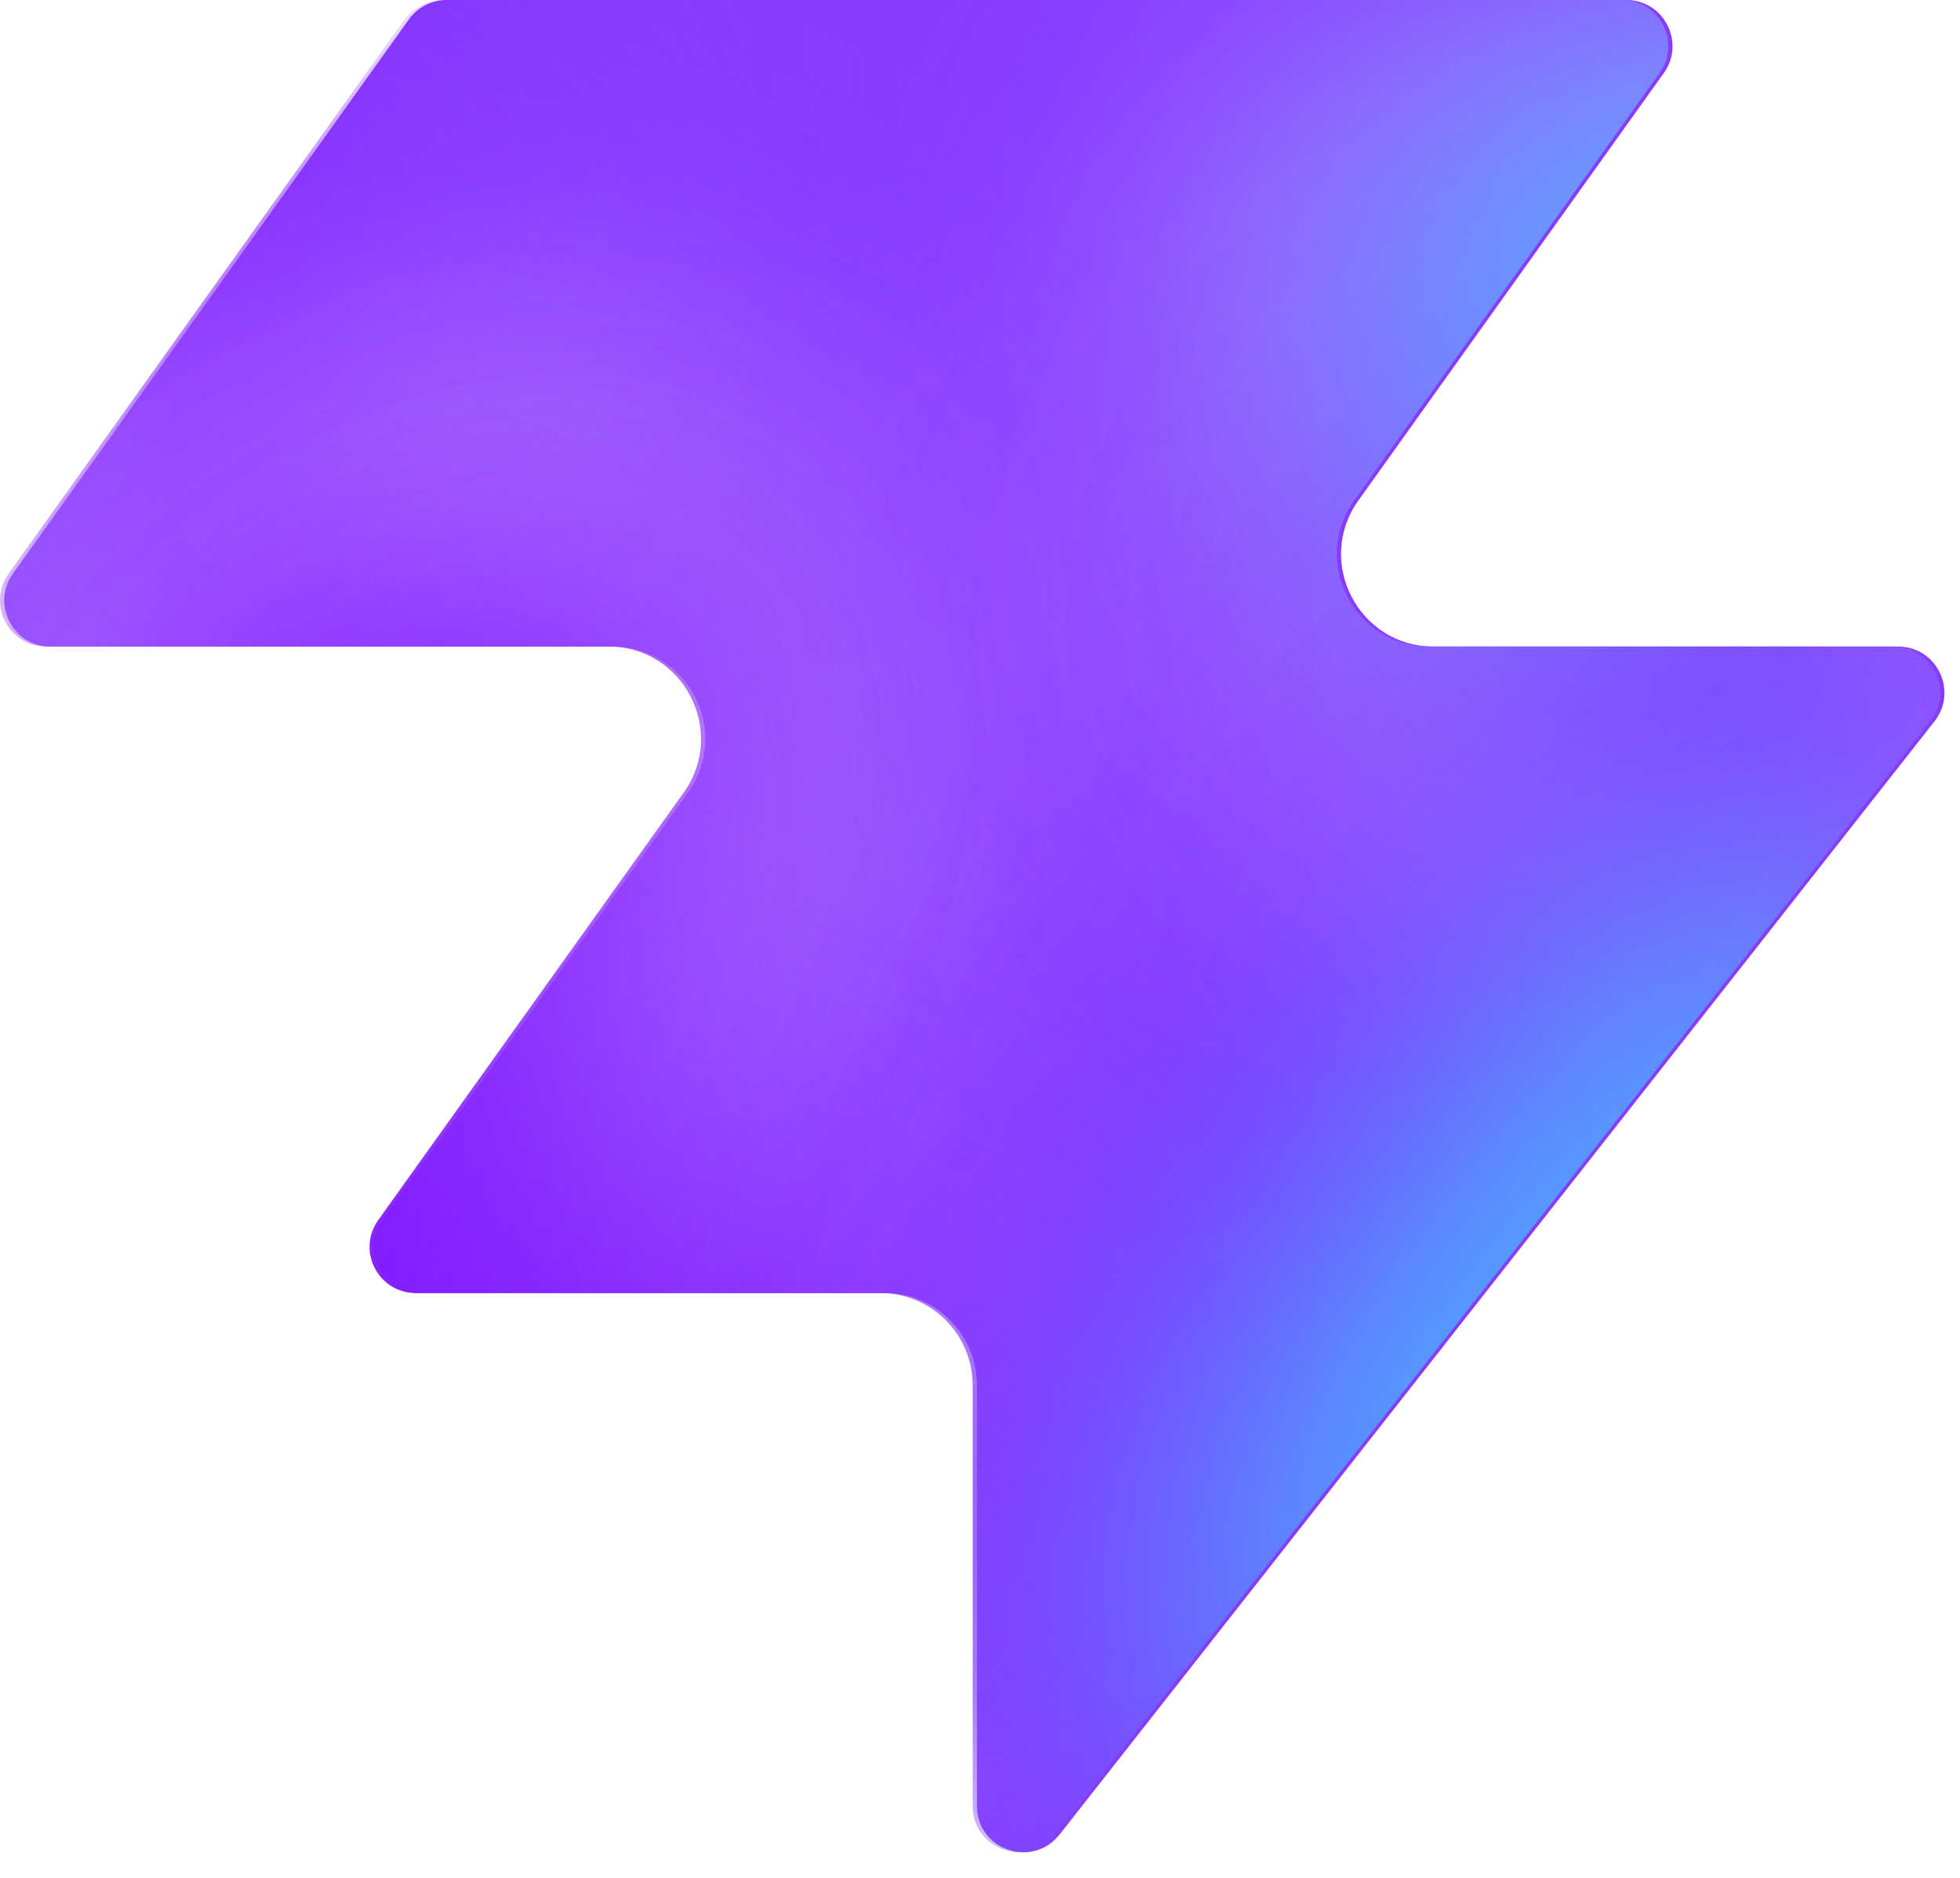
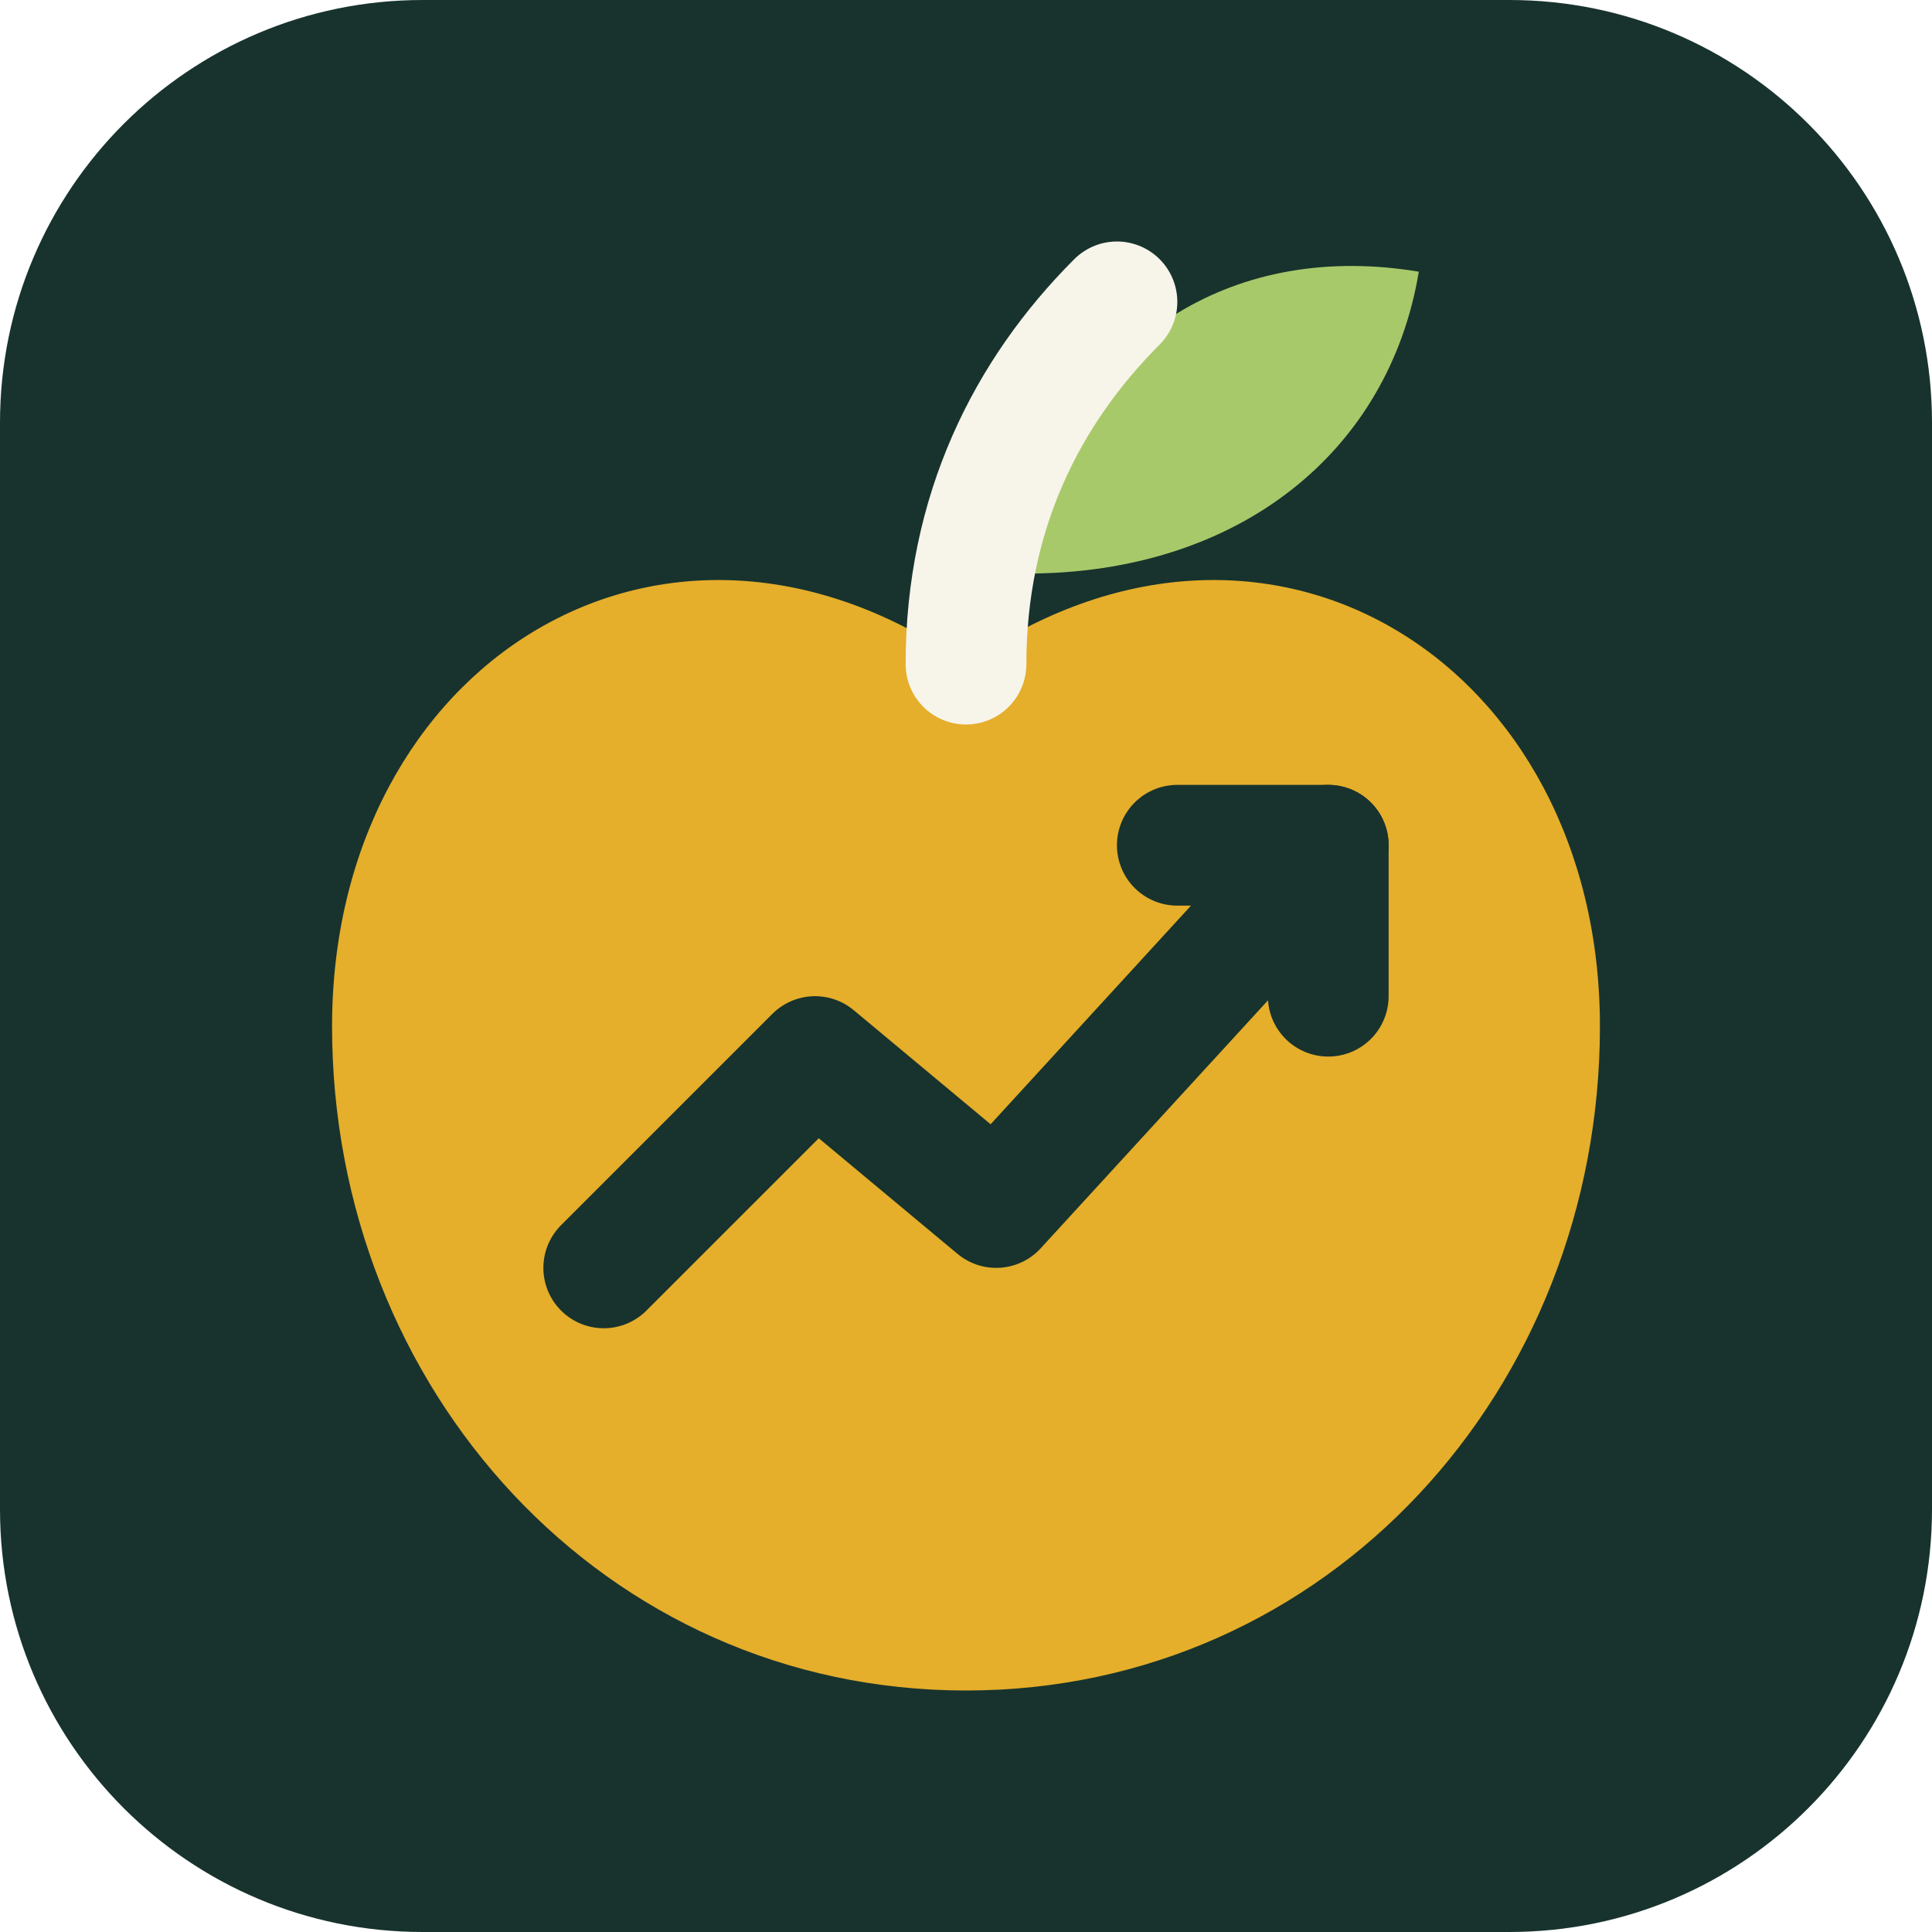
- <svg xmlns="http://www.w3.org/2000/svg" width="48" height="46" fill="none" viewBox="0 0 48 46">
-   <path fill="#863bff" d="M25.946 44.938c-.664.845-2.021.375-2.021-.698V33.937a2.26 2.26 0 0 0-2.262-2.262H10.287c-.92 0-1.456-1.04-.92-1.788l7.48-10.471c1.07-1.497 0-3.578-1.842-3.578H1.237c-.92 0-1.456-1.04-.92-1.788L10.013.474c.214-.297.556-.474.92-.474h28.894c.92 0 1.456 1.04.92 1.788l-7.48 10.471c-1.07 1.498 0 3.579 1.842 3.579h11.377c.943 0 1.473 1.088.89 1.83L25.947 44.94z" style="fill:#863bff;fill:color(display-p3 .525 .23 1);fill-opacity:1" />
-   <mask id="a" width="48" height="46" x="0" y="0" maskUnits="userSpaceOnUse" style="mask-type:alpha">
-     <path fill="#000" d="M25.842 44.938c-.664.844-2.021.375-2.021-.698V33.937a2.26 2.26 0 0 0-2.262-2.262H10.183c-.92 0-1.456-1.04-.92-1.788l7.48-10.471c1.07-1.498 0-3.579-1.842-3.579H1.133c-.92 0-1.456-1.04-.92-1.787L9.91.473c.214-.297.556-.474.92-.474h28.894c.92 0 1.456 1.04.92 1.788l-7.48 10.471c-1.07 1.498 0 3.578 1.842 3.578h11.377c.943 0 1.473 1.088.89 1.832L25.843 44.94z" style="fill:#000;fill-opacity:1" />
-   </mask>
-   <g mask="url(#a)">
-     <g filter="url(#b)">
-       <ellipse cx="5.508" cy="14.704" fill="#ede6ff" rx="5.508" ry="14.704" style="fill:#ede6ff;fill:color(display-p3 .927 .903 1);fill-opacity:1" transform="matrix(.00324 1 1 -.00324 -4.47 31.516)" />
-     </g>
-     <g filter="url(#c)">
-       <ellipse cx="10.399" cy="29.851" fill="#ede6ff" rx="10.399" ry="29.851" style="fill:#ede6ff;fill:color(display-p3 .927 .903 1);fill-opacity:1" transform="matrix(.00324 1 1 -.00324 -39.328 7.883)" />
-     </g>
-     <g filter="url(#d)">
-       <ellipse cx="5.508" cy="30.487" fill="#7e14ff" rx="5.508" ry="30.487" style="fill:#7e14ff;fill:color(display-p3 .492 .077 1);fill-opacity:1" transform="rotate(89.814 -25.913 -14.639)scale(1 -1)" />
-     </g>
-     <g filter="url(#e)">
-       <ellipse cx="5.508" cy="30.599" fill="#7e14ff" rx="5.508" ry="30.599" style="fill:#7e14ff;fill:color(display-p3 .492 .077 1);fill-opacity:1" transform="rotate(89.814 -32.644 -3.334)scale(1 -1)" />
-     </g>
-     <g filter="url(#f)">
-       <ellipse cx="5.508" cy="30.599" fill="#7e14ff" rx="5.508" ry="30.599" style="fill:#7e14ff;fill:color(display-p3 .492 .077 1);fill-opacity:1" transform="matrix(.00324 1 1 -.00324 -34.34 30.47)" />
-     </g>
-     <g filter="url(#g)">
-       <ellipse cx="14.072" cy="22.078" fill="#ede6ff" rx="14.072" ry="22.078" style="fill:#ede6ff;fill:color(display-p3 .927 .903 1);fill-opacity:1" transform="rotate(93.35 24.506 48.493)scale(-1 1)" />
-     </g>
-     <g filter="url(#h)">
-       <ellipse cx="3.47" cy="21.501" fill="#7e14ff" rx="3.47" ry="21.501" style="fill:#7e14ff;fill:color(display-p3 .492 .077 1);fill-opacity:1" transform="rotate(89.009 28.708 47.59)scale(-1 1)" />
-     </g>
-     <g filter="url(#i)">
-       <ellipse cx="3.47" cy="21.501" fill="#7e14ff" rx="3.47" ry="21.501" style="fill:#7e14ff;fill:color(display-p3 .492 .077 1);fill-opacity:1" transform="rotate(89.009 28.708 47.59)scale(-1 1)" />
-     </g>
-     <g filter="url(#j)">
-       <ellipse cx=".387" cy="8.972" fill="#7e14ff" rx="4.407" ry="29.108" style="fill:#7e14ff;fill:color(display-p3 .492 .077 1);fill-opacity:1" transform="rotate(39.51 .387 8.972)" />
-     </g>
-     <g filter="url(#k)">
-       <ellipse cx="47.523" cy="-6.092" fill="#7e14ff" rx="4.407" ry="29.108" style="fill:#7e14ff;fill:color(display-p3 .492 .077 1);fill-opacity:1" transform="rotate(37.892 47.523 -6.092)" />
-     </g>
-     <g filter="url(#l)">
-       <ellipse cx="41.412" cy="6.333" fill="#47bfff" rx="5.971" ry="9.665" style="fill:#47bfff;fill:color(display-p3 .28 .748 1);fill-opacity:1" transform="rotate(37.892 41.412 6.333)" />
-     </g>
-     <g filter="url(#m)">
-       <ellipse cx="-1.879" cy="38.332" fill="#7e14ff" rx="4.407" ry="29.108" style="fill:#7e14ff;fill:color(display-p3 .492 .077 1);fill-opacity:1" transform="rotate(37.892 -1.88 38.332)" />
-     </g>
-     <g filter="url(#n)">
-       <ellipse cx="-1.879" cy="38.332" fill="#7e14ff" rx="4.407" ry="29.108" style="fill:#7e14ff;fill:color(display-p3 .492 .077 1);fill-opacity:1" transform="rotate(37.892 -1.88 38.332)" />
-     </g>
-     <g filter="url(#o)">
-       <ellipse cx="35.651" cy="29.907" fill="#7e14ff" rx="4.407" ry="29.108" style="fill:#7e14ff;fill:color(display-p3 .492 .077 1);fill-opacity:1" transform="rotate(37.892 35.651 29.907)" />
-     </g>
-     <g filter="url(#p)">
-       <ellipse cx="38.418" cy="32.4" fill="#47bfff" rx="5.971" ry="15.297" style="fill:#47bfff;fill:color(display-p3 .28 .748 1);fill-opacity:1" transform="rotate(37.892 38.418 32.4)" />
-     </g>
-   </g>
-   <defs>
-     <filter id="b" width="60.045" height="41.654" x="-19.77" y="16.149" color-interpolation-filters="sRGB" filterUnits="userSpaceOnUse">
-       <feFlood flood-opacity="0" result="BackgroundImageFix" />
-       <feBlend in="SourceGraphic" in2="BackgroundImageFix" result="shape" />
-       <feGaussianBlur result="effect1_foregroundBlur_2002_17158" stdDeviation="7.659" />
-     </filter>
-     <filter id="c" width="90.34" height="51.437" x="-54.613" y="-7.533" color-interpolation-filters="sRGB" filterUnits="userSpaceOnUse">
-       <feFlood flood-opacity="0" result="BackgroundImageFix" />
-       <feBlend in="SourceGraphic" in2="BackgroundImageFix" result="shape" />
-       <feGaussianBlur result="effect1_foregroundBlur_2002_17158" stdDeviation="7.659" />
-     </filter>
-     <filter id="d" width="79.355" height="29.4" x="-49.64" y="2.03" color-interpolation-filters="sRGB" filterUnits="userSpaceOnUse">
-       <feFlood flood-opacity="0" result="BackgroundImageFix" />
-       <feBlend in="SourceGraphic" in2="BackgroundImageFix" result="shape" />
-       <feGaussianBlur result="effect1_foregroundBlur_2002_17158" stdDeviation="4.596" />
-     </filter>
-     <filter id="e" width="79.579" height="29.4" x="-45.045" y="20.029" color-interpolation-filters="sRGB" filterUnits="userSpaceOnUse">
-       <feFlood flood-opacity="0" result="BackgroundImageFix" />
-       <feBlend in="SourceGraphic" in2="BackgroundImageFix" result="shape" />
-       <feGaussianBlur result="effect1_foregroundBlur_2002_17158" stdDeviation="4.596" />
-     </filter>
-     <filter id="f" width="79.579" height="29.4" x="-43.513" y="21.178" color-interpolation-filters="sRGB" filterUnits="userSpaceOnUse">
-       <feFlood flood-opacity="0" result="BackgroundImageFix" />
-       <feBlend in="SourceGraphic" in2="BackgroundImageFix" result="shape" />
-       <feGaussianBlur result="effect1_foregroundBlur_2002_17158" stdDeviation="4.596" />
-     </filter>
-     <filter id="g" width="74.749" height="58.852" x="15.756" y="-17.901" color-interpolation-filters="sRGB" filterUnits="userSpaceOnUse">
-       <feFlood flood-opacity="0" result="BackgroundImageFix" />
-       <feBlend in="SourceGraphic" in2="BackgroundImageFix" result="shape" />
-       <feGaussianBlur result="effect1_foregroundBlur_2002_17158" stdDeviation="7.659" />
-     </filter>
-     <filter id="h" width="61.377" height="25.362" x="23.548" y="2.284" color-interpolation-filters="sRGB" filterUnits="userSpaceOnUse">
-       <feFlood flood-opacity="0" result="BackgroundImageFix" />
-       <feBlend in="SourceGraphic" in2="BackgroundImageFix" result="shape" />
-       <feGaussianBlur result="effect1_foregroundBlur_2002_17158" stdDeviation="4.596" />
-     </filter>
-     <filter id="i" width="61.377" height="25.362" x="23.548" y="2.284" color-interpolation-filters="sRGB" filterUnits="userSpaceOnUse">
-       <feFlood flood-opacity="0" result="BackgroundImageFix" />
-       <feBlend in="SourceGraphic" in2="BackgroundImageFix" result="shape" />
-       <feGaussianBlur result="effect1_foregroundBlur_2002_17158" stdDeviation="4.596" />
-     </filter>
-     <filter id="j" width="56.045" height="63.649" x="-27.636" y="-22.853" color-interpolation-filters="sRGB" filterUnits="userSpaceOnUse">
-       <feFlood flood-opacity="0" result="BackgroundImageFix" />
-       <feBlend in="SourceGraphic" in2="BackgroundImageFix" result="shape" />
-       <feGaussianBlur result="effect1_foregroundBlur_2002_17158" stdDeviation="4.596" />
-     </filter>
-     <filter id="k" width="54.814" height="64.646" x="20.116" y="-38.415" color-interpolation-filters="sRGB" filterUnits="userSpaceOnUse">
-       <feFlood flood-opacity="0" result="BackgroundImageFix" />
-       <feBlend in="SourceGraphic" in2="BackgroundImageFix" result="shape" />
-       <feGaussianBlur result="effect1_foregroundBlur_2002_17158" stdDeviation="4.596" />
-     </filter>
-     <filter id="l" width="33.541" height="35.313" x="24.641" y="-11.323" color-interpolation-filters="sRGB" filterUnits="userSpaceOnUse">
-       <feFlood flood-opacity="0" result="BackgroundImageFix" />
-       <feBlend in="SourceGraphic" in2="BackgroundImageFix" result="shape" />
-       <feGaussianBlur result="effect1_foregroundBlur_2002_17158" stdDeviation="4.596" />
-     </filter>
-     <filter id="m" width="54.814" height="64.646" x="-29.286" y="6.009" color-interpolation-filters="sRGB" filterUnits="userSpaceOnUse">
-       <feFlood flood-opacity="0" result="BackgroundImageFix" />
-       <feBlend in="SourceGraphic" in2="BackgroundImageFix" result="shape" />
-       <feGaussianBlur result="effect1_foregroundBlur_2002_17158" stdDeviation="4.596" />
-     </filter>
-     <filter id="n" width="54.814" height="64.646" x="-29.286" y="6.009" color-interpolation-filters="sRGB" filterUnits="userSpaceOnUse">
-       <feFlood flood-opacity="0" result="BackgroundImageFix" />
-       <feBlend in="SourceGraphic" in2="BackgroundImageFix" result="shape" />
-       <feGaussianBlur result="effect1_foregroundBlur_2002_17158" stdDeviation="4.596" />
-     </filter>
-     <filter id="o" width="54.814" height="64.646" x="8.244" y="-2.416" color-interpolation-filters="sRGB" filterUnits="userSpaceOnUse">
-       <feFlood flood-opacity="0" result="BackgroundImageFix" />
-       <feBlend in="SourceGraphic" in2="BackgroundImageFix" result="shape" />
-       <feGaussianBlur result="effect1_foregroundBlur_2002_17158" stdDeviation="4.596" />
-     </filter>
-     <filter id="p" width="39.409" height="43.623" x="18.713" y="10.588" color-interpolation-filters="sRGB" filterUnits="userSpaceOnUse">
-       <feFlood flood-opacity="0" result="BackgroundImageFix" />
-       <feBlend in="SourceGraphic" in2="BackgroundImageFix" result="shape" />
-       <feGaussianBlur result="effect1_foregroundBlur_2002_17158" stdDeviation="4.596" />
-     </filter>
-   </defs>
+ <svg xmlns="http://www.w3.org/2000/svg" viewBox="0 0 64 64">
+   <rect width="64" height="64" rx="14" fill="#18332d" />
+   <path d="M34 17c2-6 7-9 13-8-1 6-6 10-13 10" fill="#a8c96a" />
+   <path d="M32 22c-10-7-21 0-21 12 0 12 9 22 21 22s21-10 21-22c0-12-11-19-21-12Z" fill="#e5ae2b" />
+   <path d="M32 22c0-5 2-9 5-12" fill="none" stroke="#f7f4ea" stroke-linecap="round" stroke-width="4" />
+   <path d="m20 42 7-7 6 5 11-12" fill="none" stroke="#18332d" stroke-linecap="round" stroke-linejoin="round" stroke-width="4" />
+   <path d="M39 28h5v5" fill="none" stroke="#18332d" stroke-linecap="round" stroke-linejoin="round" stroke-width="4" />
</svg>
